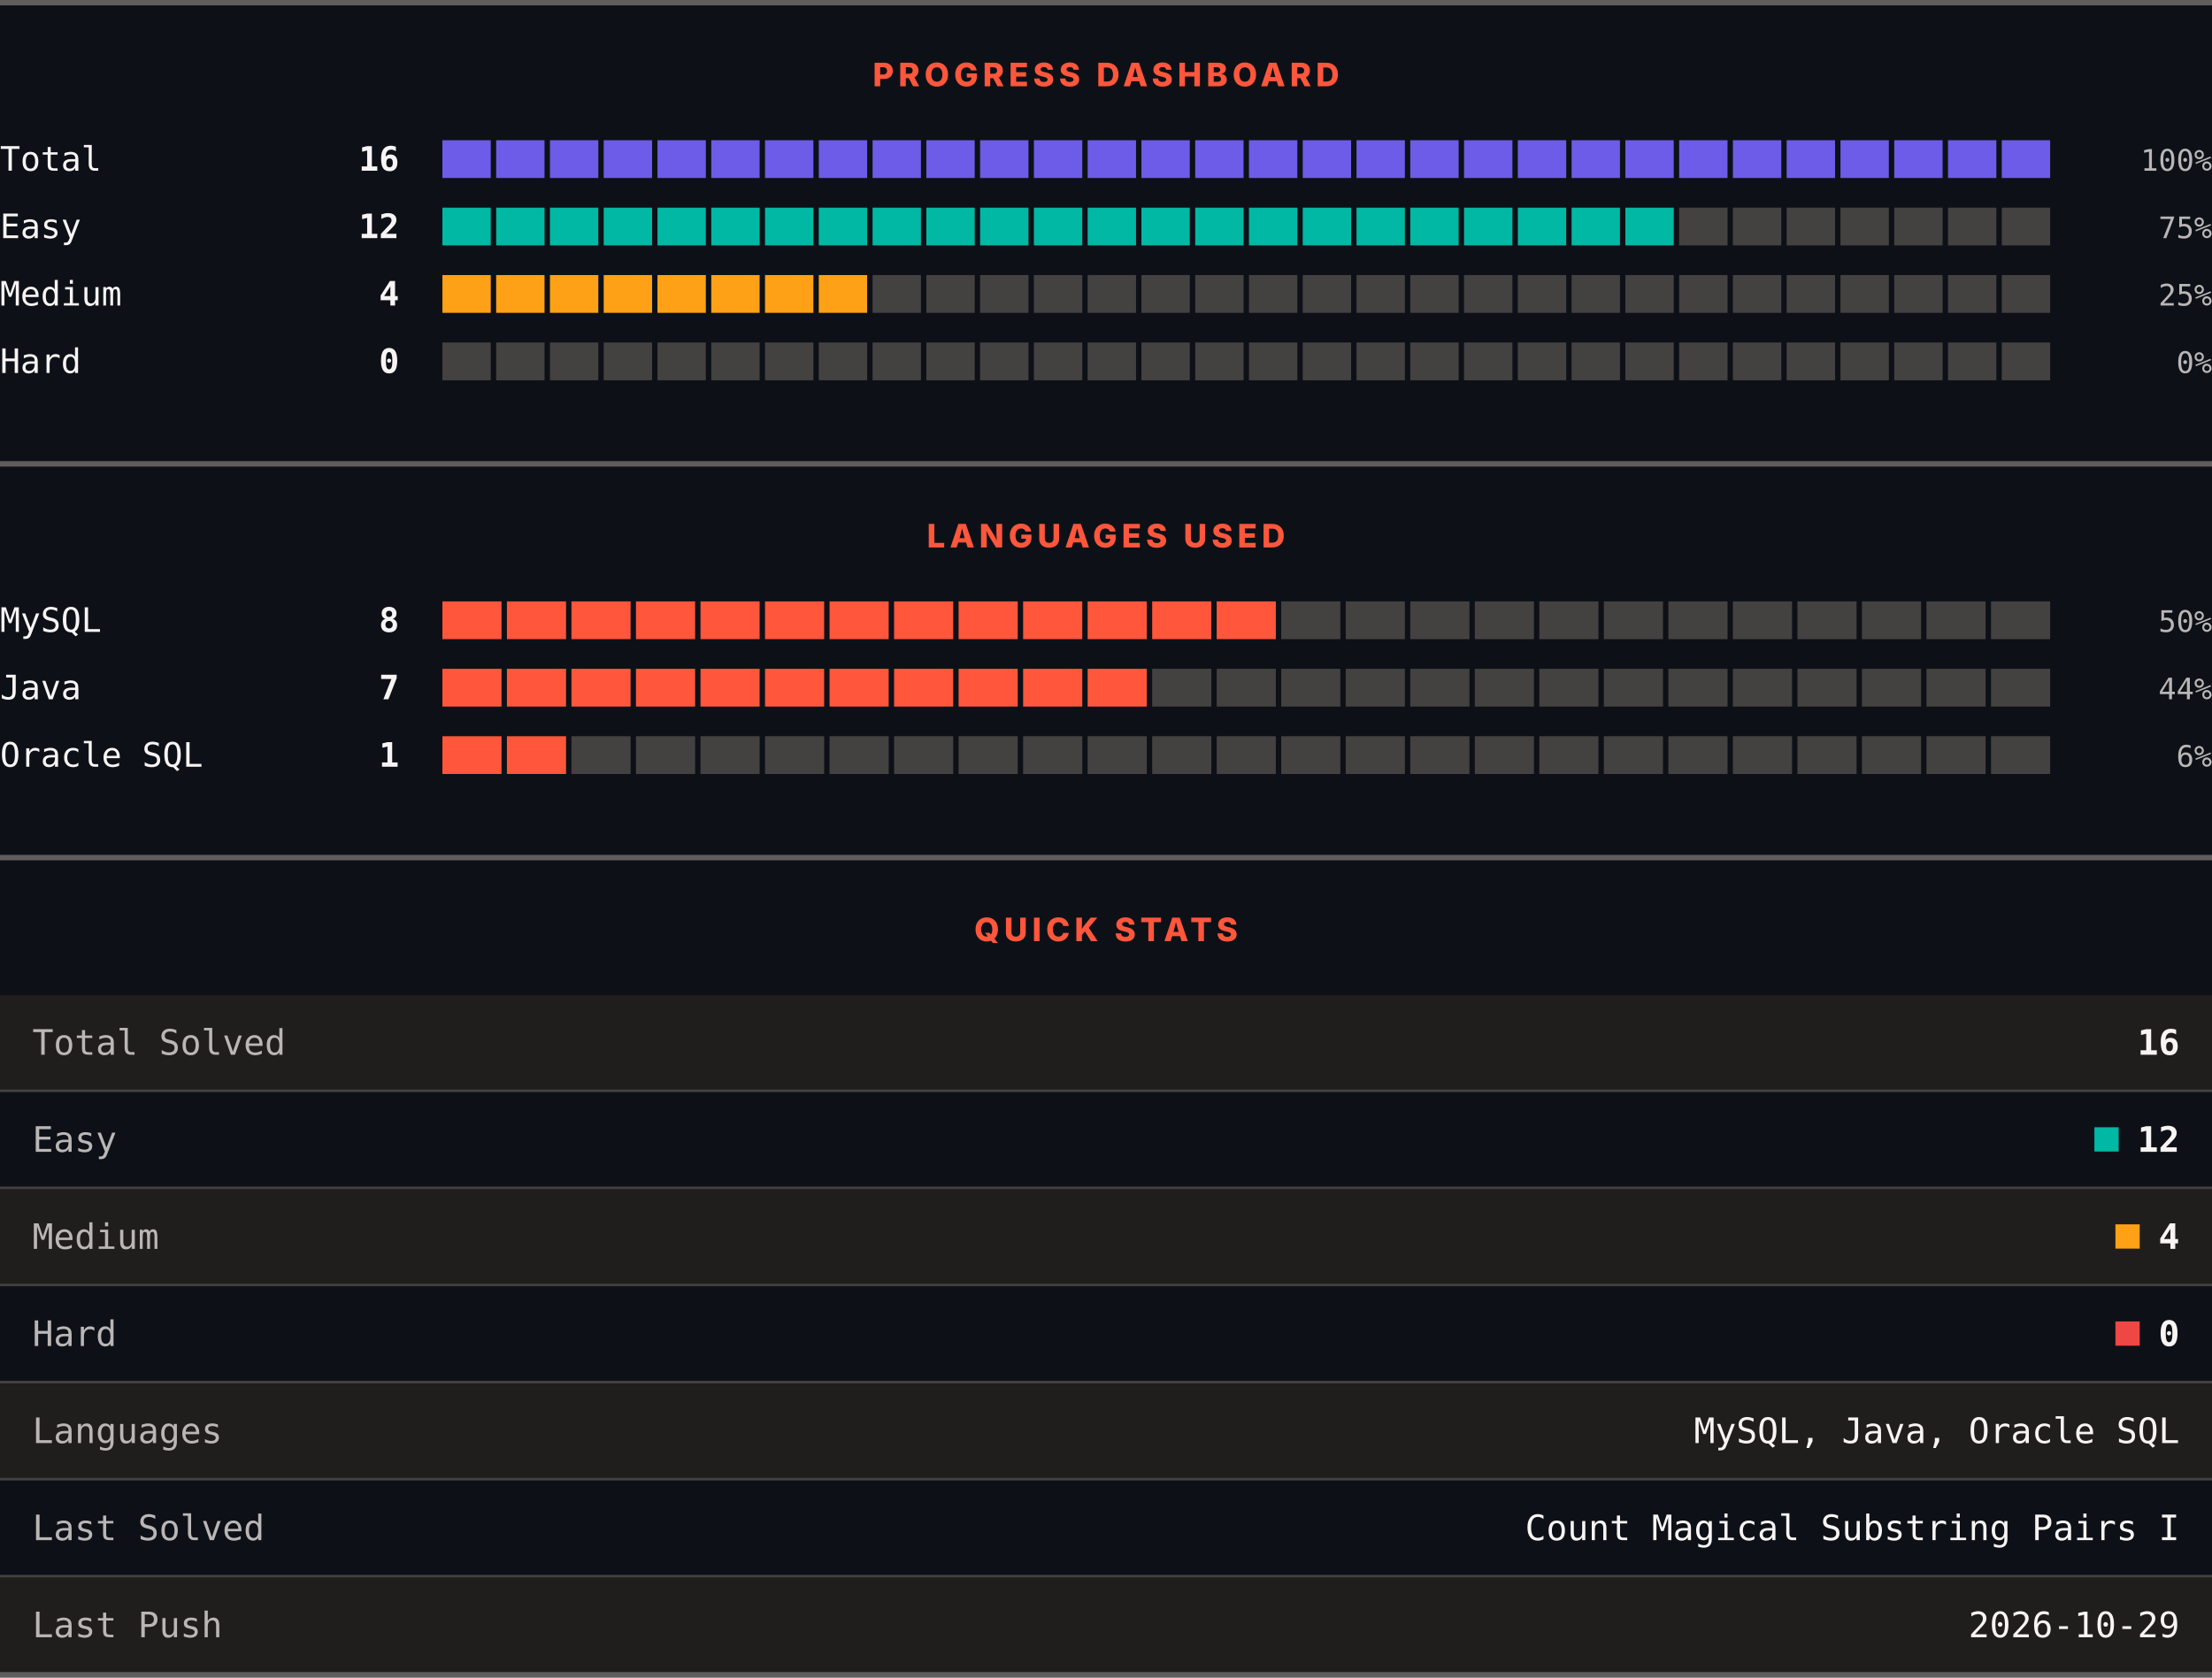
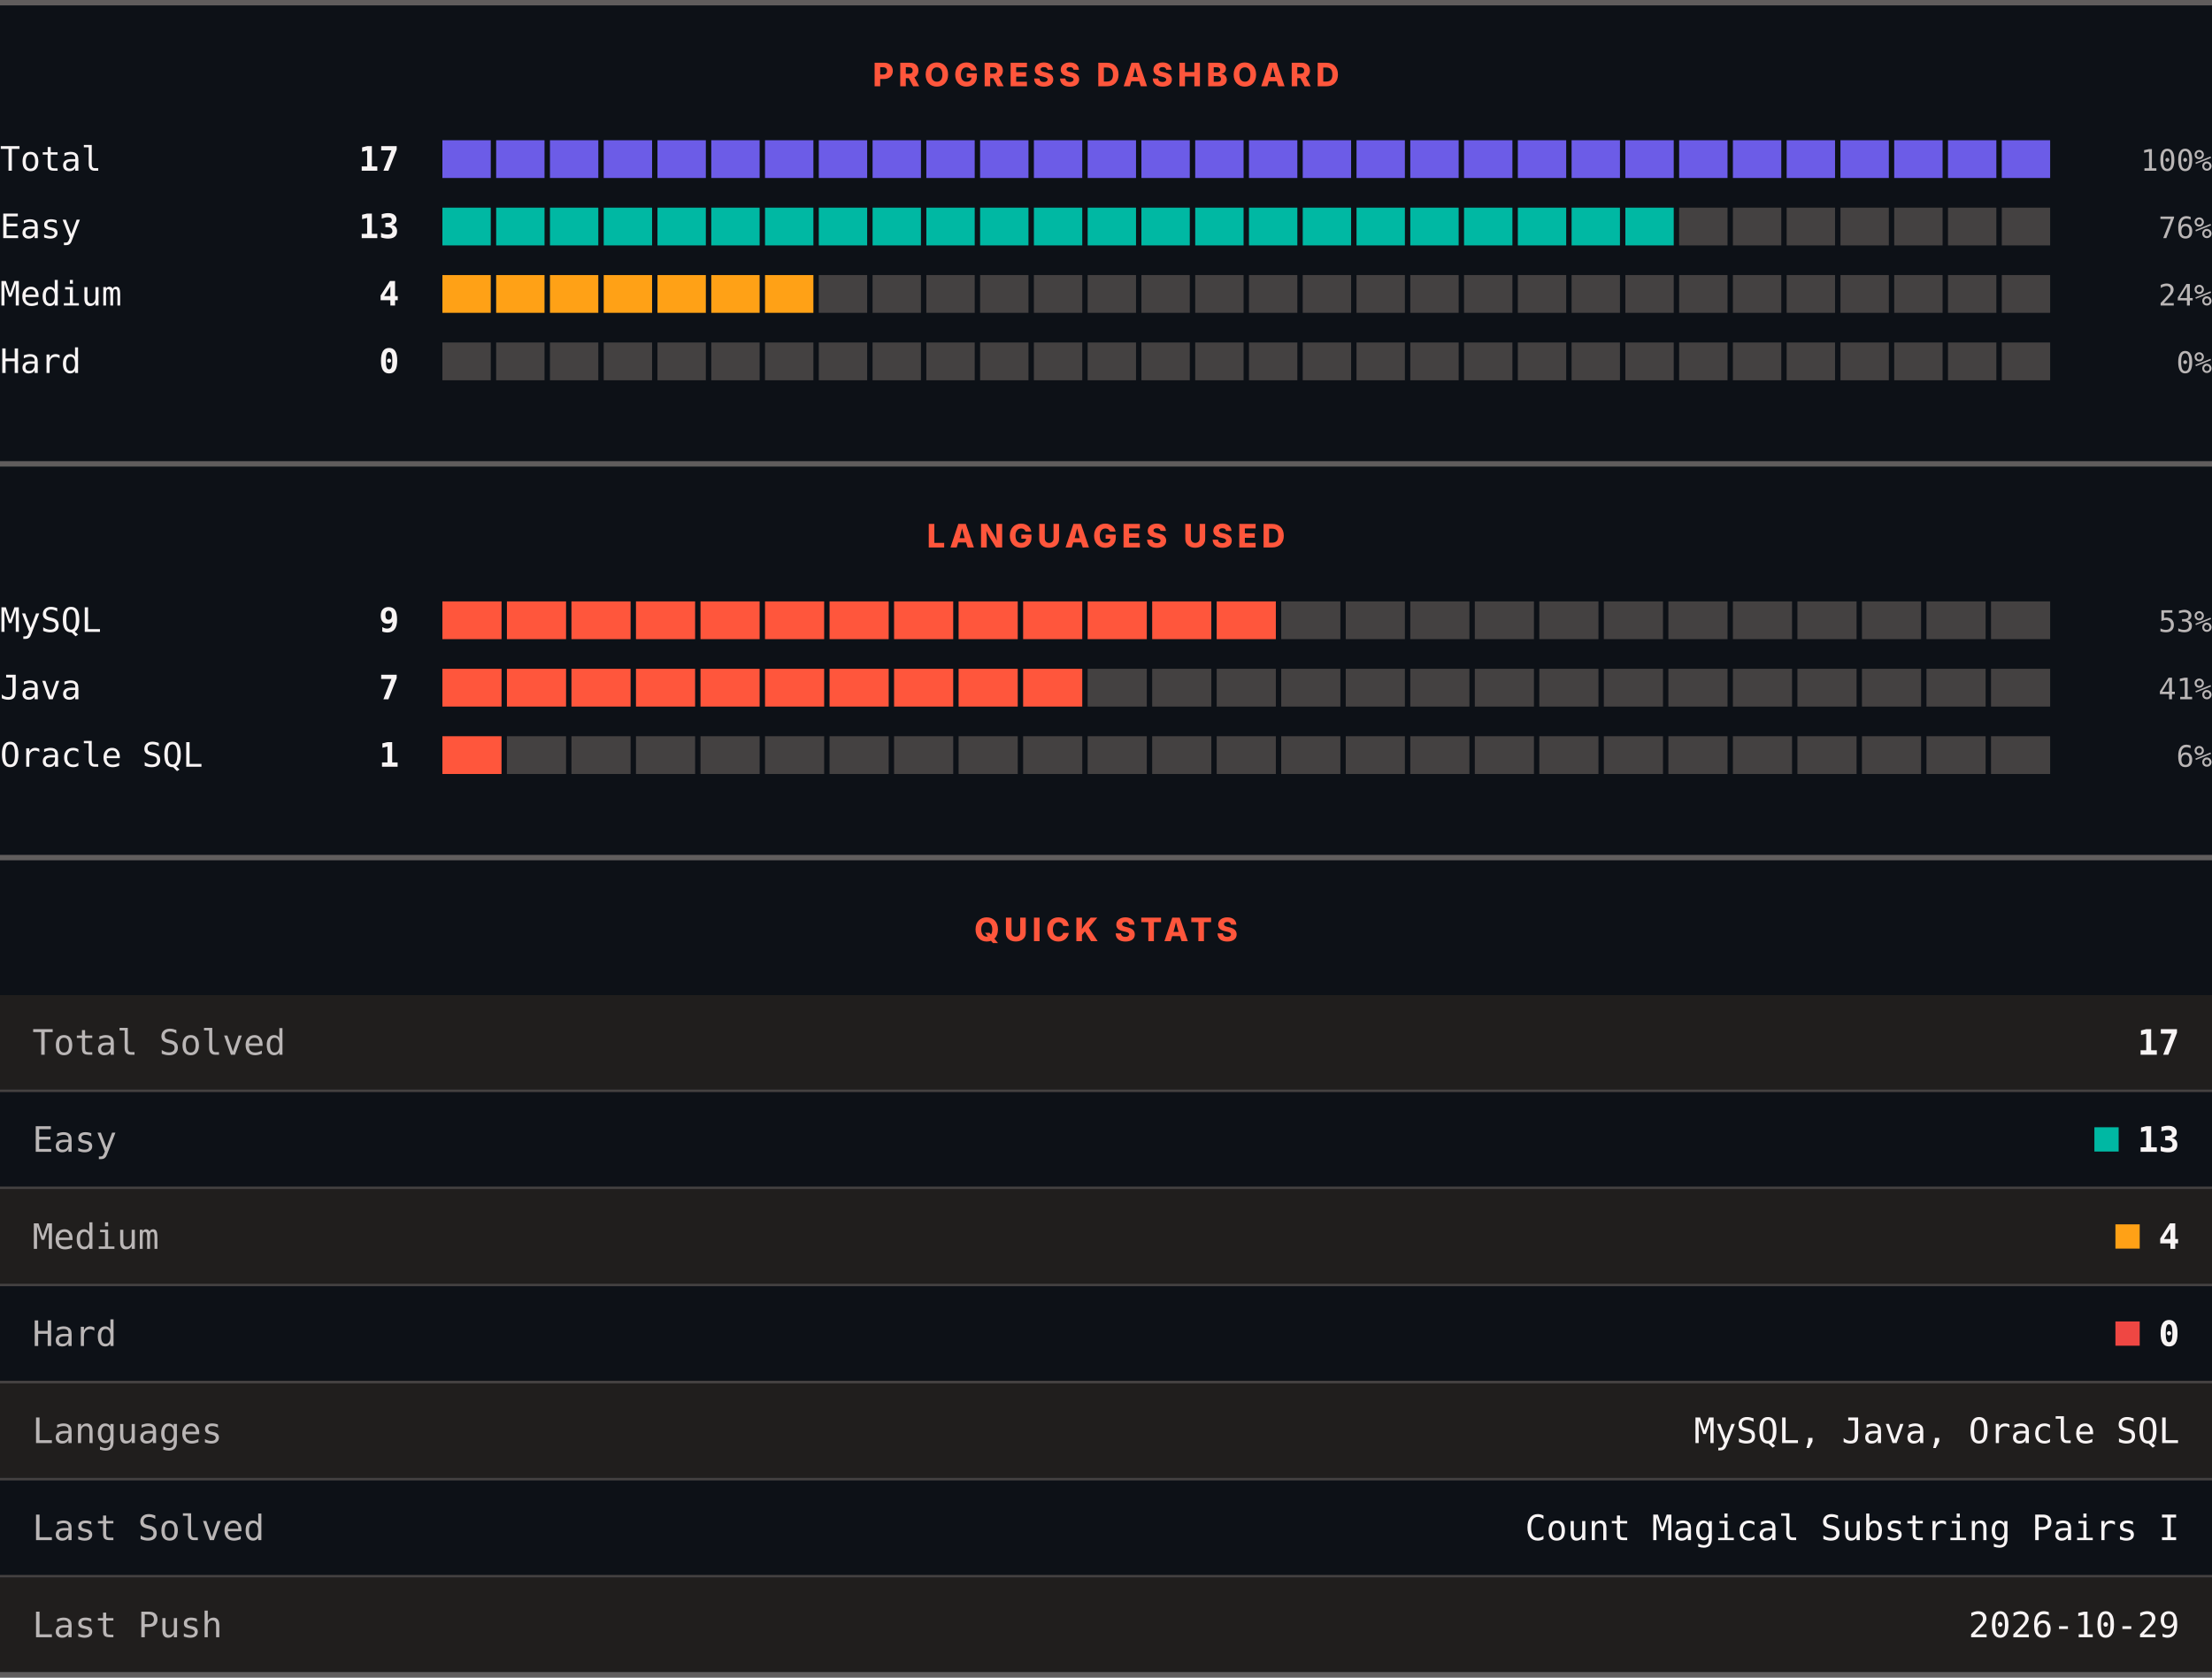
<svg xmlns="http://www.w3.org/2000/svg" width="820" height="622" viewBox="0 0 820 622" role="img" aria-label="LeetCode progress, languages and quick stats">
  <rect width="820" height="622" fill="#0d1117" />
  <rect x="0" y="0" width="820" height="2" fill="#605d5d" />
  <text x="410" y="32" text-anchor="middle" font-family="Archivo, system-ui, -apple-system, Segoe UI, sans-serif" font-size="12" font-weight="800" letter-spacing="1.68" fill="#ff563c">PROGRESS DASHBOARD</text>
  <text x="0" y="63.3" font-family="ui-monospace, SFMono-Regular, Menlo, Consolas, monospace" font-size="12.5" fill="#f8f4f4">Total</text>
-   <text x="148" y="63.3" text-anchor="end" font-family="ui-monospace, SFMono-Regular, Menlo, Consolas, monospace" font-size="12.5" font-weight="700" fill="#f8f4f4">16</text>
+   <text x="148" y="63.3" text-anchor="end" font-family="ui-monospace, SFMono-Regular, Menlo, Consolas, monospace" font-size="12.5" font-weight="700" fill="#f8f4f4">17</text>
  <rect x="164.00" y="52" width="17.93" height="14" fill="#6c5ce7" />
  <rect x="183.93" y="52" width="17.93" height="14" fill="#6c5ce7" />
  <rect x="203.87" y="52" width="17.93" height="14" fill="#6c5ce7" />
  <rect x="223.80" y="52" width="17.93" height="14" fill="#6c5ce7" />
  <rect x="243.73" y="52" width="17.93" height="14" fill="#6c5ce7" />
  <rect x="263.67" y="52" width="17.93" height="14" fill="#6c5ce7" />
  <rect x="283.60" y="52" width="17.93" height="14" fill="#6c5ce7" />
  <rect x="303.53" y="52" width="17.93" height="14" fill="#6c5ce7" />
  <rect x="323.47" y="52" width="17.93" height="14" fill="#6c5ce7" />
  <rect x="343.40" y="52" width="17.93" height="14" fill="#6c5ce7" />
  <rect x="363.33" y="52" width="17.93" height="14" fill="#6c5ce7" />
  <rect x="383.27" y="52" width="17.93" height="14" fill="#6c5ce7" />
  <rect x="403.20" y="52" width="17.93" height="14" fill="#6c5ce7" />
  <rect x="423.13" y="52" width="17.93" height="14" fill="#6c5ce7" />
  <rect x="443.07" y="52" width="17.93" height="14" fill="#6c5ce7" />
  <rect x="463.00" y="52" width="17.93" height="14" fill="#6c5ce7" />
  <rect x="482.93" y="52" width="17.93" height="14" fill="#6c5ce7" />
  <rect x="502.87" y="52" width="17.93" height="14" fill="#6c5ce7" />
  <rect x="522.80" y="52" width="17.93" height="14" fill="#6c5ce7" />
  <rect x="542.73" y="52" width="17.93" height="14" fill="#6c5ce7" />
  <rect x="562.67" y="52" width="17.93" height="14" fill="#6c5ce7" />
  <rect x="582.60" y="52" width="17.93" height="14" fill="#6c5ce7" />
  <rect x="602.53" y="52" width="17.93" height="14" fill="#6c5ce7" />
  <rect x="622.47" y="52" width="17.93" height="14" fill="#6c5ce7" />
  <rect x="642.40" y="52" width="17.93" height="14" fill="#6c5ce7" />
  <rect x="662.33" y="52" width="17.93" height="14" fill="#6c5ce7" />
  <rect x="682.27" y="52" width="17.93" height="14" fill="#6c5ce7" />
  <rect x="702.20" y="52" width="17.93" height="14" fill="#6c5ce7" />
  <rect x="722.13" y="52" width="17.93" height="14" fill="#6c5ce7" />
  <rect x="742.07" y="52" width="17.93" height="14" fill="#6c5ce7" />
  <text x="820" y="63.3" text-anchor="end" font-family="ui-monospace, SFMono-Regular, Menlo, Consolas, monospace" font-size="11" fill="#bab6b6">100%</text>
  <text x="0" y="88.3" font-family="ui-monospace, SFMono-Regular, Menlo, Consolas, monospace" font-size="12.5" fill="#f8f4f4">Easy</text>
-   <text x="148" y="88.3" text-anchor="end" font-family="ui-monospace, SFMono-Regular, Menlo, Consolas, monospace" font-size="12.5" font-weight="700" fill="#f8f4f4">12</text>
+   <text x="148" y="88.3" text-anchor="end" font-family="ui-monospace, SFMono-Regular, Menlo, Consolas, monospace" font-size="12.5" font-weight="700" fill="#f8f4f4">13</text>
  <rect x="164.00" y="77" width="17.93" height="14" fill="#00b8a3" />
  <rect x="183.93" y="77" width="17.93" height="14" fill="#00b8a3" />
  <rect x="203.87" y="77" width="17.93" height="14" fill="#00b8a3" />
  <rect x="223.80" y="77" width="17.93" height="14" fill="#00b8a3" />
  <rect x="243.73" y="77" width="17.93" height="14" fill="#00b8a3" />
  <rect x="263.67" y="77" width="17.93" height="14" fill="#00b8a3" />
  <rect x="283.60" y="77" width="17.93" height="14" fill="#00b8a3" />
  <rect x="303.53" y="77" width="17.93" height="14" fill="#00b8a3" />
  <rect x="323.47" y="77" width="17.93" height="14" fill="#00b8a3" />
  <rect x="343.40" y="77" width="17.93" height="14" fill="#00b8a3" />
  <rect x="363.33" y="77" width="17.93" height="14" fill="#00b8a3" />
  <rect x="383.27" y="77" width="17.93" height="14" fill="#00b8a3" />
  <rect x="403.20" y="77" width="17.93" height="14" fill="#00b8a3" />
  <rect x="423.13" y="77" width="17.93" height="14" fill="#00b8a3" />
  <rect x="443.07" y="77" width="17.93" height="14" fill="#00b8a3" />
  <rect x="463.00" y="77" width="17.93" height="14" fill="#00b8a3" />
  <rect x="482.93" y="77" width="17.93" height="14" fill="#00b8a3" />
  <rect x="502.87" y="77" width="17.93" height="14" fill="#00b8a3" />
  <rect x="522.80" y="77" width="17.93" height="14" fill="#00b8a3" />
  <rect x="542.73" y="77" width="17.93" height="14" fill="#00b8a3" />
  <rect x="562.67" y="77" width="17.93" height="14" fill="#00b8a3" />
  <rect x="582.60" y="77" width="17.93" height="14" fill="#00b8a3" />
  <rect x="602.53" y="77" width="17.93" height="14" fill="#00b8a3" />
  <rect x="622.47" y="77" width="17.93" height="14" fill="#444141" />
  <rect x="642.40" y="77" width="17.93" height="14" fill="#444141" />
  <rect x="662.33" y="77" width="17.93" height="14" fill="#444141" />
  <rect x="682.27" y="77" width="17.93" height="14" fill="#444141" />
  <rect x="702.20" y="77" width="17.93" height="14" fill="#444141" />
  <rect x="722.13" y="77" width="17.93" height="14" fill="#444141" />
  <rect x="742.07" y="77" width="17.93" height="14" fill="#444141" />
-   <text x="820" y="88.3" text-anchor="end" font-family="ui-monospace, SFMono-Regular, Menlo, Consolas, monospace" font-size="11" fill="#bab6b6">75%</text>
+   <text x="820" y="88.3" text-anchor="end" font-family="ui-monospace, SFMono-Regular, Menlo, Consolas, monospace" font-size="11" fill="#bab6b6">76%</text>
  <text x="0" y="113.3" font-family="ui-monospace, SFMono-Regular, Menlo, Consolas, monospace" font-size="12.5" fill="#f8f4f4">Medium</text>
  <text x="148" y="113.3" text-anchor="end" font-family="ui-monospace, SFMono-Regular, Menlo, Consolas, monospace" font-size="12.5" font-weight="700" fill="#f8f4f4">4</text>
  <rect x="164.00" y="102" width="17.93" height="14" fill="#ffa116" />
  <rect x="183.93" y="102" width="17.93" height="14" fill="#ffa116" />
  <rect x="203.87" y="102" width="17.93" height="14" fill="#ffa116" />
  <rect x="223.80" y="102" width="17.93" height="14" fill="#ffa116" />
  <rect x="243.73" y="102" width="17.93" height="14" fill="#ffa116" />
  <rect x="263.67" y="102" width="17.93" height="14" fill="#ffa116" />
  <rect x="283.60" y="102" width="17.93" height="14" fill="#ffa116" />
-   <rect x="303.53" y="102" width="17.93" height="14" fill="#ffa116" />
+   <rect x="303.53" y="102" width="17.93" height="14" fill="#444141" />
  <rect x="323.47" y="102" width="17.93" height="14" fill="#444141" />
  <rect x="343.40" y="102" width="17.93" height="14" fill="#444141" />
  <rect x="363.33" y="102" width="17.93" height="14" fill="#444141" />
  <rect x="383.27" y="102" width="17.93" height="14" fill="#444141" />
  <rect x="403.20" y="102" width="17.93" height="14" fill="#444141" />
  <rect x="423.13" y="102" width="17.93" height="14" fill="#444141" />
  <rect x="443.07" y="102" width="17.93" height="14" fill="#444141" />
  <rect x="463.00" y="102" width="17.93" height="14" fill="#444141" />
  <rect x="482.93" y="102" width="17.93" height="14" fill="#444141" />
  <rect x="502.87" y="102" width="17.93" height="14" fill="#444141" />
  <rect x="522.80" y="102" width="17.93" height="14" fill="#444141" />
  <rect x="542.73" y="102" width="17.93" height="14" fill="#444141" />
  <rect x="562.67" y="102" width="17.93" height="14" fill="#444141" />
  <rect x="582.60" y="102" width="17.93" height="14" fill="#444141" />
  <rect x="602.53" y="102" width="17.93" height="14" fill="#444141" />
  <rect x="622.47" y="102" width="17.93" height="14" fill="#444141" />
  <rect x="642.40" y="102" width="17.93" height="14" fill="#444141" />
  <rect x="662.33" y="102" width="17.93" height="14" fill="#444141" />
  <rect x="682.27" y="102" width="17.93" height="14" fill="#444141" />
  <rect x="702.20" y="102" width="17.93" height="14" fill="#444141" />
  <rect x="722.13" y="102" width="17.93" height="14" fill="#444141" />
  <rect x="742.07" y="102" width="17.93" height="14" fill="#444141" />
-   <text x="820" y="113.3" text-anchor="end" font-family="ui-monospace, SFMono-Regular, Menlo, Consolas, monospace" font-size="11" fill="#bab6b6">25%</text>
+   <text x="820" y="113.3" text-anchor="end" font-family="ui-monospace, SFMono-Regular, Menlo, Consolas, monospace" font-size="11" fill="#bab6b6">24%</text>
  <text x="0" y="138.3" font-family="ui-monospace, SFMono-Regular, Menlo, Consolas, monospace" font-size="12.5" fill="#f8f4f4">Hard</text>
  <text x="148" y="138.3" text-anchor="end" font-family="ui-monospace, SFMono-Regular, Menlo, Consolas, monospace" font-size="12.5" font-weight="700" fill="#f8f4f4">0</text>
  <rect x="164.00" y="127" width="17.93" height="14" fill="#444141" />
  <rect x="183.93" y="127" width="17.93" height="14" fill="#444141" />
  <rect x="203.87" y="127" width="17.93" height="14" fill="#444141" />
  <rect x="223.80" y="127" width="17.93" height="14" fill="#444141" />
  <rect x="243.73" y="127" width="17.93" height="14" fill="#444141" />
  <rect x="263.67" y="127" width="17.93" height="14" fill="#444141" />
  <rect x="283.60" y="127" width="17.93" height="14" fill="#444141" />
  <rect x="303.53" y="127" width="17.93" height="14" fill="#444141" />
  <rect x="323.47" y="127" width="17.93" height="14" fill="#444141" />
  <rect x="343.40" y="127" width="17.93" height="14" fill="#444141" />
  <rect x="363.33" y="127" width="17.93" height="14" fill="#444141" />
  <rect x="383.27" y="127" width="17.93" height="14" fill="#444141" />
  <rect x="403.20" y="127" width="17.93" height="14" fill="#444141" />
  <rect x="423.13" y="127" width="17.93" height="14" fill="#444141" />
  <rect x="443.07" y="127" width="17.93" height="14" fill="#444141" />
  <rect x="463.00" y="127" width="17.93" height="14" fill="#444141" />
  <rect x="482.93" y="127" width="17.93" height="14" fill="#444141" />
  <rect x="502.87" y="127" width="17.93" height="14" fill="#444141" />
  <rect x="522.80" y="127" width="17.93" height="14" fill="#444141" />
  <rect x="542.73" y="127" width="17.93" height="14" fill="#444141" />
  <rect x="562.67" y="127" width="17.93" height="14" fill="#444141" />
  <rect x="582.60" y="127" width="17.93" height="14" fill="#444141" />
  <rect x="602.53" y="127" width="17.93" height="14" fill="#444141" />
  <rect x="622.47" y="127" width="17.93" height="14" fill="#444141" />
  <rect x="642.40" y="127" width="17.93" height="14" fill="#444141" />
  <rect x="662.33" y="127" width="17.93" height="14" fill="#444141" />
  <rect x="682.27" y="127" width="17.93" height="14" fill="#444141" />
  <rect x="702.20" y="127" width="17.93" height="14" fill="#444141" />
  <rect x="722.13" y="127" width="17.93" height="14" fill="#444141" />
  <rect x="742.07" y="127" width="17.93" height="14" fill="#444141" />
  <text x="820" y="138.3" text-anchor="end" font-family="ui-monospace, SFMono-Regular, Menlo, Consolas, monospace" font-size="11" fill="#bab6b6">0%</text>
  <rect x="0" y="171" width="820" height="2" fill="#605d5d" />
  <text x="410" y="203" text-anchor="middle" font-family="Archivo, system-ui, -apple-system, Segoe UI, sans-serif" font-size="12" font-weight="800" letter-spacing="1.68" fill="#ff563c">LANGUAGES USED</text>
  <text x="0" y="234.3" font-family="ui-monospace, SFMono-Regular, Menlo, Consolas, monospace" font-size="12.5" fill="#f8f4f4">MySQL</text>
-   <text x="148" y="234.3" text-anchor="end" font-family="ui-monospace, SFMono-Regular, Menlo, Consolas, monospace" font-size="12.5" font-weight="700" fill="#f8f4f4">8</text>
+   <text x="148" y="234.3" text-anchor="end" font-family="ui-monospace, SFMono-Regular, Menlo, Consolas, monospace" font-size="12.5" font-weight="700" fill="#f8f4f4">9</text>
  <rect x="164.00" y="223" width="21.92" height="14" fill="#ff563c" />
  <rect x="187.92" y="223" width="21.92" height="14" fill="#ff563c" />
  <rect x="211.84" y="223" width="21.92" height="14" fill="#ff563c" />
  <rect x="235.76" y="223" width="21.92" height="14" fill="#ff563c" />
  <rect x="259.68" y="223" width="21.92" height="14" fill="#ff563c" />
  <rect x="283.60" y="223" width="21.92" height="14" fill="#ff563c" />
  <rect x="307.52" y="223" width="21.92" height="14" fill="#ff563c" />
  <rect x="331.44" y="223" width="21.92" height="14" fill="#ff563c" />
  <rect x="355.36" y="223" width="21.92" height="14" fill="#ff563c" />
  <rect x="379.28" y="223" width="21.92" height="14" fill="#ff563c" />
  <rect x="403.20" y="223" width="21.92" height="14" fill="#ff563c" />
  <rect x="427.12" y="223" width="21.92" height="14" fill="#ff563c" />
  <rect x="451.04" y="223" width="21.92" height="14" fill="#ff563c" />
  <rect x="474.96" y="223" width="21.92" height="14" fill="#444141" />
  <rect x="498.88" y="223" width="21.92" height="14" fill="#444141" />
  <rect x="522.80" y="223" width="21.92" height="14" fill="#444141" />
  <rect x="546.72" y="223" width="21.92" height="14" fill="#444141" />
  <rect x="570.64" y="223" width="21.92" height="14" fill="#444141" />
  <rect x="594.56" y="223" width="21.92" height="14" fill="#444141" />
  <rect x="618.48" y="223" width="21.92" height="14" fill="#444141" />
  <rect x="642.40" y="223" width="21.92" height="14" fill="#444141" />
  <rect x="666.32" y="223" width="21.92" height="14" fill="#444141" />
  <rect x="690.24" y="223" width="21.92" height="14" fill="#444141" />
  <rect x="714.16" y="223" width="21.92" height="14" fill="#444141" />
  <rect x="738.08" y="223" width="21.92" height="14" fill="#444141" />
-   <text x="820" y="234.3" text-anchor="end" font-family="ui-monospace, SFMono-Regular, Menlo, Consolas, monospace" font-size="11" fill="#bab6b6">50%</text>
+   <text x="820" y="234.3" text-anchor="end" font-family="ui-monospace, SFMono-Regular, Menlo, Consolas, monospace" font-size="11" fill="#bab6b6">53%</text>
  <text x="0" y="259.3" font-family="ui-monospace, SFMono-Regular, Menlo, Consolas, monospace" font-size="12.5" fill="#f8f4f4">Java</text>
  <text x="148" y="259.3" text-anchor="end" font-family="ui-monospace, SFMono-Regular, Menlo, Consolas, monospace" font-size="12.5" font-weight="700" fill="#f8f4f4">7</text>
  <rect x="164.00" y="248" width="21.92" height="14" fill="#ff563c" />
  <rect x="187.92" y="248" width="21.92" height="14" fill="#ff563c" />
  <rect x="211.84" y="248" width="21.92" height="14" fill="#ff563c" />
  <rect x="235.76" y="248" width="21.92" height="14" fill="#ff563c" />
  <rect x="259.68" y="248" width="21.92" height="14" fill="#ff563c" />
  <rect x="283.60" y="248" width="21.92" height="14" fill="#ff563c" />
  <rect x="307.52" y="248" width="21.92" height="14" fill="#ff563c" />
  <rect x="331.44" y="248" width="21.92" height="14" fill="#ff563c" />
  <rect x="355.36" y="248" width="21.92" height="14" fill="#ff563c" />
  <rect x="379.28" y="248" width="21.92" height="14" fill="#ff563c" />
-   <rect x="403.20" y="248" width="21.92" height="14" fill="#ff563c" />
+   <rect x="403.20" y="248" width="21.92" height="14" fill="#444141" />
  <rect x="427.12" y="248" width="21.92" height="14" fill="#444141" />
  <rect x="451.04" y="248" width="21.92" height="14" fill="#444141" />
  <rect x="474.96" y="248" width="21.92" height="14" fill="#444141" />
  <rect x="498.88" y="248" width="21.92" height="14" fill="#444141" />
  <rect x="522.80" y="248" width="21.92" height="14" fill="#444141" />
  <rect x="546.72" y="248" width="21.92" height="14" fill="#444141" />
  <rect x="570.64" y="248" width="21.92" height="14" fill="#444141" />
  <rect x="594.56" y="248" width="21.92" height="14" fill="#444141" />
  <rect x="618.48" y="248" width="21.92" height="14" fill="#444141" />
  <rect x="642.40" y="248" width="21.92" height="14" fill="#444141" />
  <rect x="666.32" y="248" width="21.92" height="14" fill="#444141" />
  <rect x="690.24" y="248" width="21.92" height="14" fill="#444141" />
  <rect x="714.16" y="248" width="21.92" height="14" fill="#444141" />
  <rect x="738.08" y="248" width="21.92" height="14" fill="#444141" />
-   <text x="820" y="259.3" text-anchor="end" font-family="ui-monospace, SFMono-Regular, Menlo, Consolas, monospace" font-size="11" fill="#bab6b6">44%</text>
+   <text x="820" y="259.3" text-anchor="end" font-family="ui-monospace, SFMono-Regular, Menlo, Consolas, monospace" font-size="11" fill="#bab6b6">41%</text>
  <text x="0" y="284.3" font-family="ui-monospace, SFMono-Regular, Menlo, Consolas, monospace" font-size="12.5" fill="#f8f4f4">Oracle SQL</text>
  <text x="148" y="284.3" text-anchor="end" font-family="ui-monospace, SFMono-Regular, Menlo, Consolas, monospace" font-size="12.5" font-weight="700" fill="#f8f4f4">1</text>
  <rect x="164.00" y="273" width="21.92" height="14" fill="#ff563c" />
-   <rect x="187.92" y="273" width="21.92" height="14" fill="#ff563c" />
+   <rect x="187.92" y="273" width="21.92" height="14" fill="#444141" />
  <rect x="211.84" y="273" width="21.92" height="14" fill="#444141" />
  <rect x="235.76" y="273" width="21.92" height="14" fill="#444141" />
  <rect x="259.68" y="273" width="21.92" height="14" fill="#444141" />
  <rect x="283.60" y="273" width="21.92" height="14" fill="#444141" />
  <rect x="307.52" y="273" width="21.92" height="14" fill="#444141" />
  <rect x="331.44" y="273" width="21.92" height="14" fill="#444141" />
  <rect x="355.36" y="273" width="21.92" height="14" fill="#444141" />
  <rect x="379.28" y="273" width="21.92" height="14" fill="#444141" />
  <rect x="403.20" y="273" width="21.92" height="14" fill="#444141" />
  <rect x="427.12" y="273" width="21.92" height="14" fill="#444141" />
  <rect x="451.04" y="273" width="21.92" height="14" fill="#444141" />
  <rect x="474.96" y="273" width="21.92" height="14" fill="#444141" />
  <rect x="498.88" y="273" width="21.92" height="14" fill="#444141" />
  <rect x="522.80" y="273" width="21.92" height="14" fill="#444141" />
  <rect x="546.72" y="273" width="21.92" height="14" fill="#444141" />
  <rect x="570.64" y="273" width="21.92" height="14" fill="#444141" />
  <rect x="594.56" y="273" width="21.92" height="14" fill="#444141" />
  <rect x="618.48" y="273" width="21.92" height="14" fill="#444141" />
  <rect x="642.40" y="273" width="21.92" height="14" fill="#444141" />
  <rect x="666.32" y="273" width="21.92" height="14" fill="#444141" />
  <rect x="690.24" y="273" width="21.92" height="14" fill="#444141" />
  <rect x="714.16" y="273" width="21.92" height="14" fill="#444141" />
  <rect x="738.08" y="273" width="21.92" height="14" fill="#444141" />
  <text x="820" y="284.3" text-anchor="end" font-family="ui-monospace, SFMono-Regular, Menlo, Consolas, monospace" font-size="11" fill="#bab6b6">6%</text>
  <rect x="0" y="317" width="820" height="2" fill="#605d5d" />
  <text x="410" y="349" text-anchor="middle" font-family="Archivo, system-ui, -apple-system, Segoe UI, sans-serif" font-size="12" font-weight="800" letter-spacing="1.68" fill="#ff563c">QUICK STATS</text>
  <rect x="0" y="369" width="820" height="35" fill="#201e1d" />
  <text x="12" y="391.1" font-family="ui-monospace, SFMono-Regular, Menlo, Consolas, monospace" font-size="13" fill="#bab6b6">Total Solved</text>
-   <text x="808" y="391.1" text-anchor="end" font-family="ui-monospace, SFMono-Regular, Menlo, Consolas, monospace" font-size="13" font-weight="700" fill="#f8f4f4">16</text>
+   <text x="808" y="391.1" text-anchor="end" font-family="ui-monospace, SFMono-Regular, Menlo, Consolas, monospace" font-size="13" font-weight="700" fill="#f8f4f4">17</text>
  <rect x="0" y="404" width="820" height="1" fill="#444141" />
  <rect x="0" y="405" width="820" height="35" fill="#0d1117" />
  <text x="12" y="427.1" font-family="ui-monospace, SFMono-Regular, Menlo, Consolas, monospace" font-size="13" fill="#bab6b6">Easy</text>
  <rect x="776.4" y="418" width="9" height="9" fill="#00b8a3" />
-   <text x="808" y="427.1" text-anchor="end" font-family="ui-monospace, SFMono-Regular, Menlo, Consolas, monospace" font-size="13" font-weight="700" fill="#f8f4f4">12</text>
+   <text x="808" y="427.1" text-anchor="end" font-family="ui-monospace, SFMono-Regular, Menlo, Consolas, monospace" font-size="13" font-weight="700" fill="#f8f4f4">13</text>
  <rect x="0" y="440" width="820" height="1" fill="#444141" />
  <rect x="0" y="441" width="820" height="35" fill="#201e1d" />
  <text x="12" y="463.1" font-family="ui-monospace, SFMono-Regular, Menlo, Consolas, monospace" font-size="13" fill="#bab6b6">Medium</text>
  <rect x="784.2" y="454" width="9" height="9" fill="#ffa116" />
  <text x="808" y="463.1" text-anchor="end" font-family="ui-monospace, SFMono-Regular, Menlo, Consolas, monospace" font-size="13" font-weight="700" fill="#f8f4f4">4</text>
  <rect x="0" y="476" width="820" height="1" fill="#444141" />
  <rect x="0" y="477" width="820" height="35" fill="#0d1117" />
  <text x="12" y="499.1" font-family="ui-monospace, SFMono-Regular, Menlo, Consolas, monospace" font-size="13" fill="#bab6b6">Hard</text>
  <rect x="784.2" y="490" width="9" height="9" fill="#ef4743" />
  <text x="808" y="499.1" text-anchor="end" font-family="ui-monospace, SFMono-Regular, Menlo, Consolas, monospace" font-size="13" font-weight="700" fill="#f8f4f4">0</text>
  <rect x="0" y="512" width="820" height="1" fill="#444141" />
  <rect x="0" y="513" width="820" height="35" fill="#201e1d" />
  <text x="12" y="535.1" font-family="ui-monospace, SFMono-Regular, Menlo, Consolas, monospace" font-size="13" fill="#bab6b6">Languages</text>
  <text x="808" y="535.1" text-anchor="end" font-family="ui-monospace, SFMono-Regular, Menlo, Consolas, monospace" font-size="13" fill="#f8f4f4">MySQL, Java, Oracle SQL</text>
  <rect x="0" y="548" width="820" height="1" fill="#444141" />
  <rect x="0" y="549" width="820" height="35" fill="#0d1117" />
  <text x="12" y="571.1" font-family="ui-monospace, SFMono-Regular, Menlo, Consolas, monospace" font-size="13" fill="#bab6b6">Last Solved</text>
  <text x="808" y="571.1" text-anchor="end" font-family="ui-monospace, SFMono-Regular, Menlo, Consolas, monospace" font-size="13" fill="#f8f4f4">Count Magical Substring Pairs I</text>
  <rect x="0" y="584" width="820" height="1" fill="#444141" />
  <rect x="0" y="585" width="820" height="35" fill="#201e1d" />
  <text x="12" y="607.1" font-family="ui-monospace, SFMono-Regular, Menlo, Consolas, monospace" font-size="13" fill="#bab6b6">Last Push</text>
  <text x="808" y="607.1" text-anchor="end" font-family="ui-monospace, SFMono-Regular, Menlo, Consolas, monospace" font-size="13" fill="#f8f4f4">2026-10-29</text>
  <rect x="0" y="620" width="820" height="2" fill="#605d5d" />
</svg>
